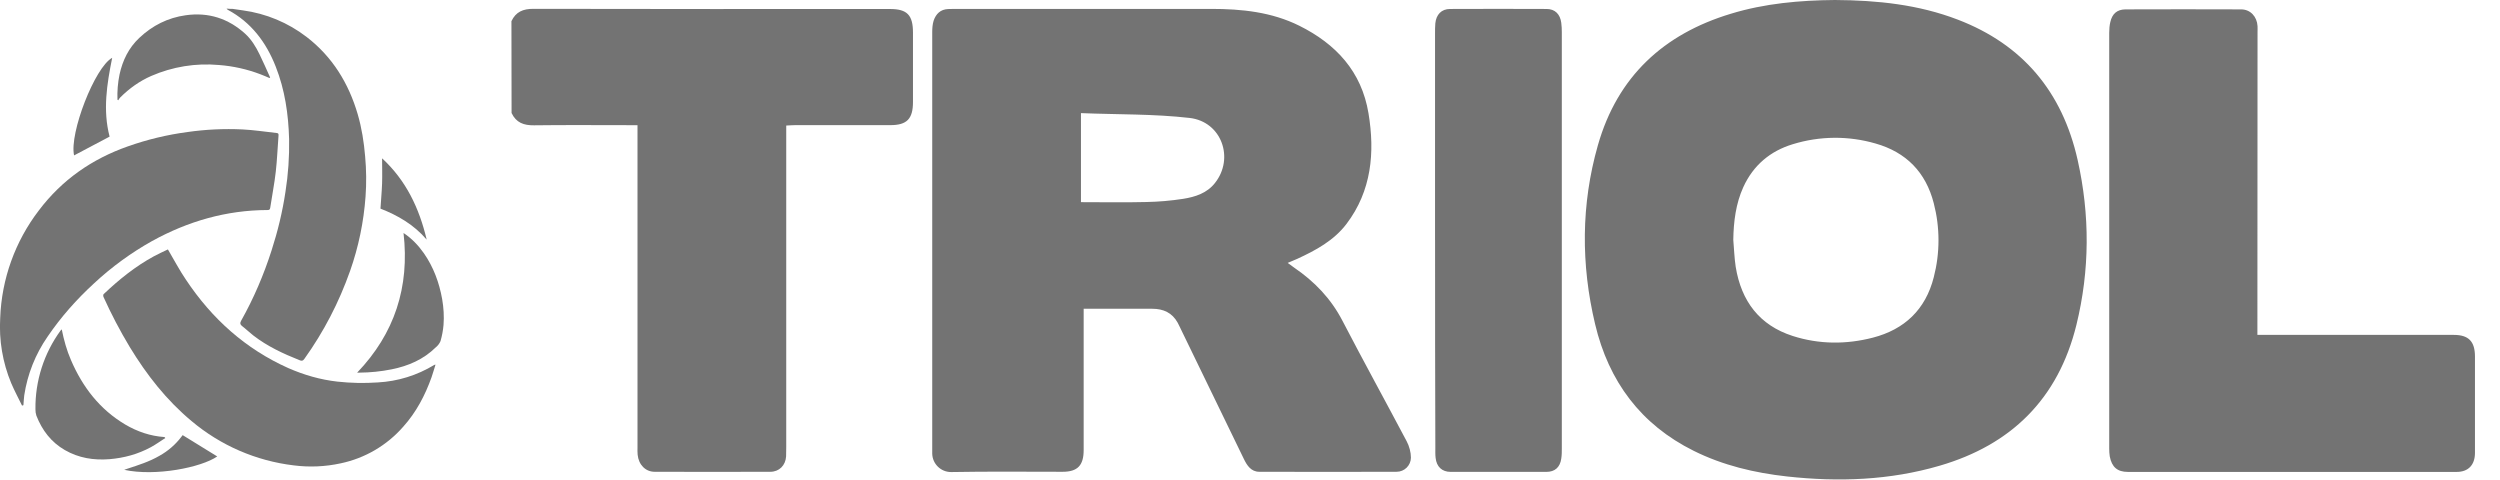
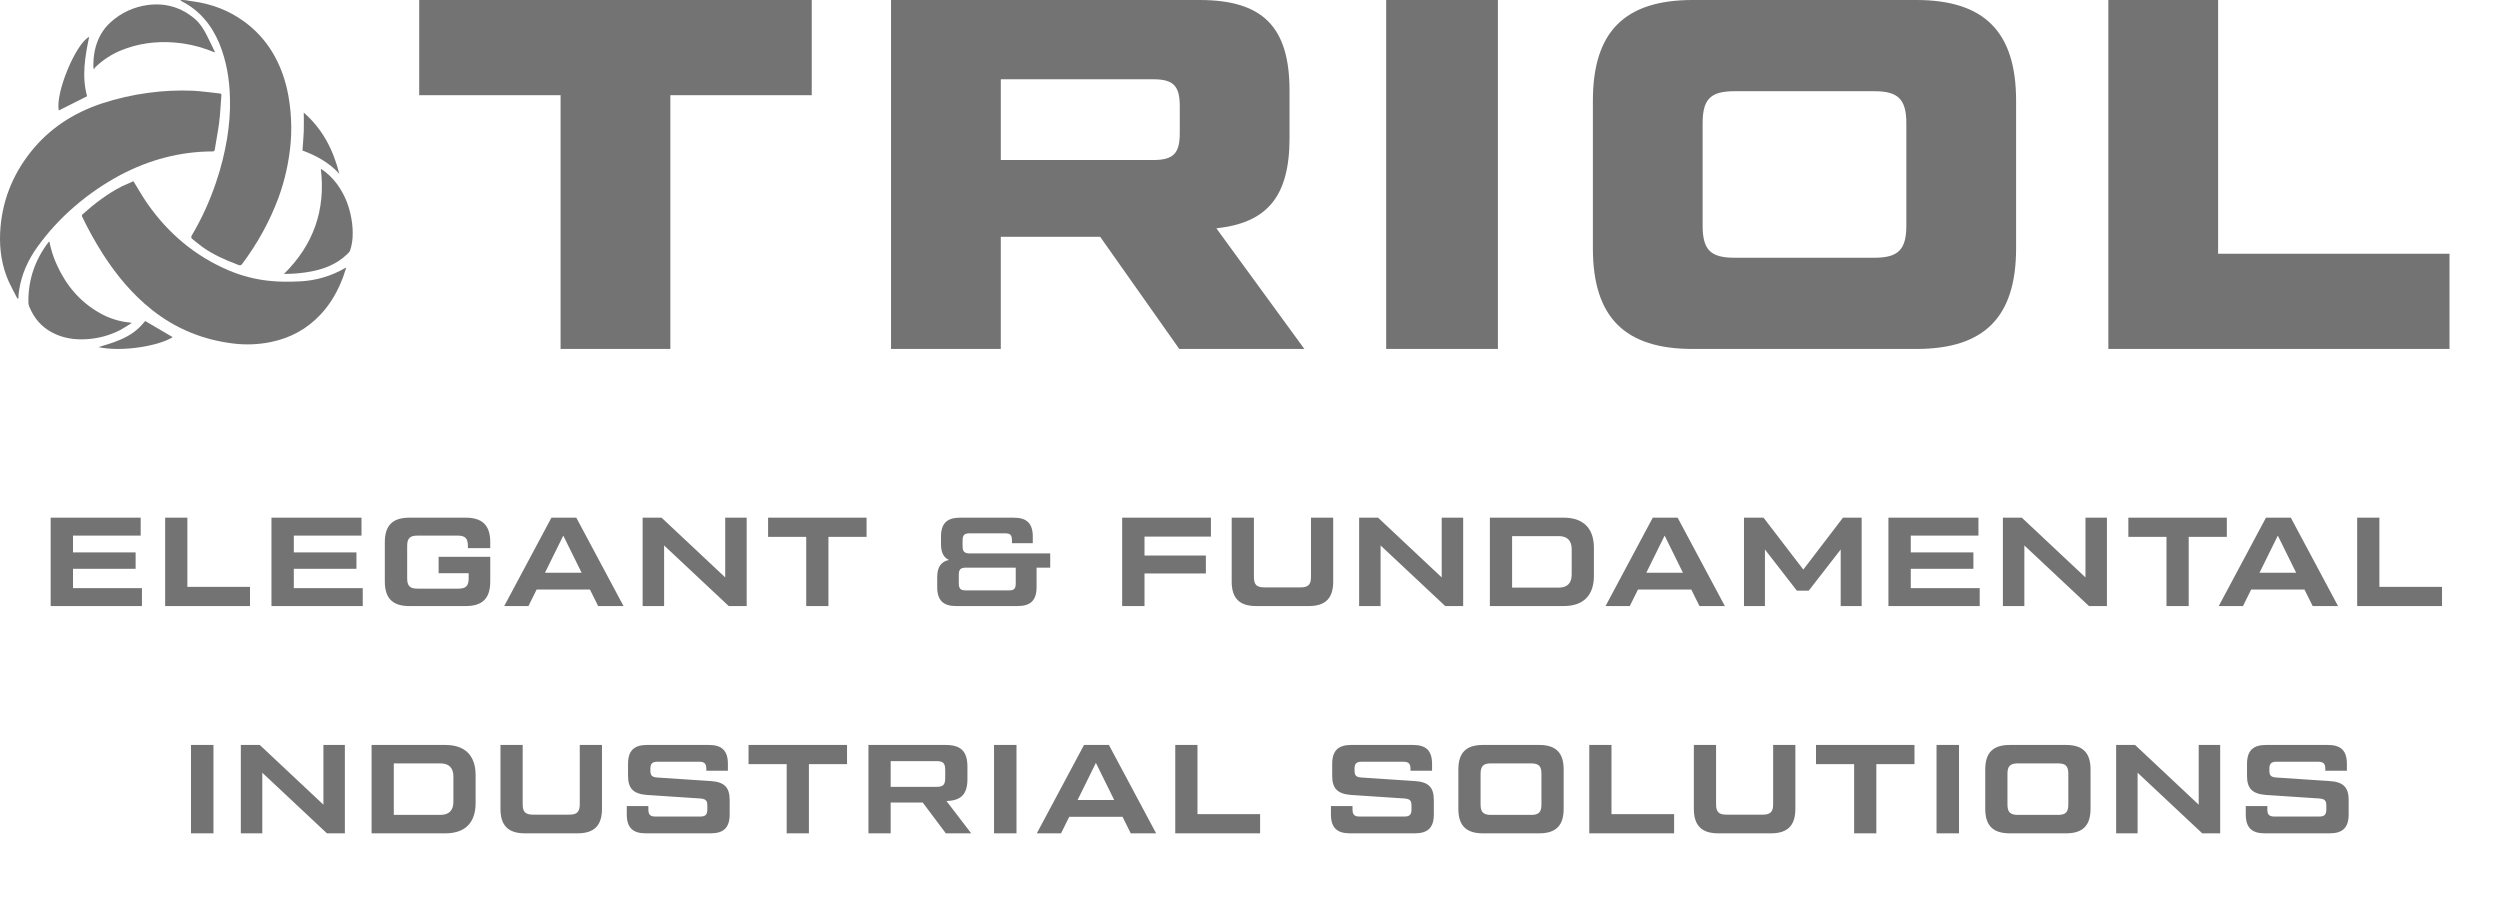
- <svg xmlns="http://www.w3.org/2000/svg" width="73" height="14" viewBox="0 0 73 14" fill="none">
-   <path d="M14.934.618c.13-.274.34-.36.637-.36 3.472.009 6.943.005 10.419.005.499 0 .669.177.669.69v2.023c0 .497-.178.678-.661.678h-2.775c-.083 0-.162.008-.265.012v9.383c0 .093 0 .186-.004.279-.016.262-.202.448-.46.448-1.128.004-2.256.004-3.38 0-.265 0-.467-.206-.495-.5-.008-.07-.004-.142-.004-.215V3.655h-.245c-.927 0-1.853-.008-2.775.004-.301.004-.523-.076-.657-.359-.004-.892-.004-1.789-.004-2.68zM53.58 0c1.244.008 2.44.133 3.587.573 1.888.723 3.052 2.1 3.5 4.098.36 1.607.356 3.218-.036 4.817-.535 2.172-1.916 3.504-3.99 4.11-1.461.428-2.953.48-4.458.315-.95-.105-1.872-.323-2.731-.751-1.536-.763-2.478-2.023-2.874-3.694-.416-1.744-.412-3.5.08-5.225.573-2.014 1.927-3.25 3.878-3.84C51.53.098 52.563.009 53.581 0zm-2.968 7.005c.023.262.031.525.07.783.163 1.01.698 1.712 1.667 2.023.769.246 1.56.25 2.34.048.918-.238 1.536-.815 1.777-1.764a4.294 4.294 0 000-2.16c-.233-.908-.807-1.49-1.698-1.744a4.217 4.217 0 00-2.419.02c-.653.198-1.151.61-1.444 1.252-.218.48-.285 1.005-.293 1.542zM37.6 7.676c.08.056.131.096.187.137.593.404 1.076.904 1.413 1.554.613 1.18 1.255 2.346 1.876 3.52.075.142.123.32.123.477a.418.418 0 01-.42.412 668.67 668.67 0 01-4.006 0c-.241 0-.36-.182-.455-.38-.598-1.235-1.2-2.47-1.797-3.702-.044-.089-.083-.177-.13-.266-.163-.299-.424-.412-.745-.412h-2.003v4.126c0 .448-.178.634-.614.634-1.084 0-2.169-.012-3.258.008a.55.55 0 01-.55-.537V.942c0-.113.008-.23.04-.335.067-.202.202-.335.427-.343.064-.004.127-.004.186-.004h7.494c.887 0 1.761.089 2.573.492 1.065.53 1.817 1.333 2.019 2.556.19 1.147.09 2.265-.642 3.23-.372.489-.898.771-1.44 1.021-.08.037-.163.07-.278.118zm-6.036-4.373v2.6c.645 0 1.278.012 1.908-.004a8.02 8.02 0 001.076-.093c.353-.056.697-.165.93-.464.57-.719.195-1.789-.74-1.898-1.045-.12-2.105-.097-3.174-.141zm34.352 6.476h5.736c.431 0 .617.19.617.634v2.81c0 .351-.193.557-.534.557h-9.6c-.308 0-.47-.141-.53-.452a1.513 1.513 0 01-.016-.234V.96c0-.105.008-.214.032-.315.055-.242.194-.367.44-.371 1.128-.004 2.252-.004 3.38 0 .27 0 .463.21.479.488.004.057 0 .113 0 .17 0 2.858-.004 5.72-.004 8.58v.266zM41.903 7.01V.984c0-.1 0-.197.008-.298.024-.259.178-.424.432-.424.938-.004 1.876-.004 2.818 0 .246 0 .396.153.428.404.012.092.016.185.016.274v12.153c0 .1 0 .197-.016.299-.036.254-.186.387-.436.387H42.36c-.254 0-.412-.15-.44-.408-.012-.097-.008-.197-.008-.299-.008-2.022-.008-4.04-.008-6.064zM6.79.259c.1.016.203.032.302.044a3.912 3.912 0 011.86.775c.752.578 1.227 1.349 1.493 2.257.118.404.182.816.217 1.232.036.391.04.783.012 1.17a8.317 8.317 0 01-.451 2.173c-.325.92-.768 1.776-1.334 2.567-.044.061-.075.07-.143.04-.475-.189-.938-.403-1.35-.722-.114-.089-.217-.19-.332-.278-.055-.045-.06-.085-.024-.15.368-.654.661-1.34.89-2.055.18-.557.318-1.126.405-1.708a8.826 8.826 0 00.107-1.542c-.02-.727-.123-1.441-.392-2.12C7.769 1.228 7.33.65 6.652.287 6.636.28 6.63.263 6.617.251c.063.008.118.008.174.008z" fill="#737373" />
-   <path d="M4.903 7.283c.178.303.337.606.527.885.76 1.142 1.741 2.022 2.988 2.58.46.201.935.339 1.433.395a6.64 6.64 0 001.18.024 3.525 3.525 0 001.65-.512c.009-.004.017-.004.036-.008-.04.129-.075.25-.115.367-.19.533-.45 1.026-.827 1.445a3.335 3.335 0 01-1.825 1.07 4.03 4.03 0 01-1.373.06 5.68 5.68 0 01-2.985-1.295c-.732-.61-1.31-1.349-1.805-2.164a14.177 14.177 0 01-.768-1.466c-.008-.02-.008-.064.008-.076.447-.424.922-.808 1.464-1.103.131-.072.278-.137.412-.202z" fill="#737373" />
-   <path d="M.643 11.842c-.107-.218-.221-.432-.316-.654a4.303 4.303 0 01-.321-1.906 5.487 5.487 0 011.128-3.137c.677-.896 1.552-1.502 2.597-1.87a8.609 8.609 0 011.746-.42 8.48 8.48 0 011.599-.076c.336.016.669.069 1.005.105.048.004.056.028.052.073-.028.35-.04.702-.08 1.053-.039.352-.11.703-.162 1.054-.008.06-.031.069-.083.069-1.2.004-2.316.327-3.365.904A8.793 8.793 0 002.75 8.27c-.51.468-.97.985-1.362 1.562a4.07 4.07 0 00-.68 1.712c-.012.093-.016.19-.024.287-.02.004-.028.008-.04.012z" fill="#737373" />
-   <path d="M4.827 12.79c-.139.09-.273.186-.42.267-.38.206-.783.315-1.21.351-.46.036-.896-.032-1.303-.266-.4-.23-.665-.578-.832-1.006a.57.57 0 01-.027-.185 3.82 3.82 0 01.736-2.302l.032-.032c.063.315.146.614.269.896.34.792.843 1.442 1.583 1.882.357.21.737.339 1.148.367.012.012.02.02.024.028zM3.43 2.912a3.072 3.072 0 01.06-.735c.09-.416.269-.78.577-1.07.384-.363.836-.59 1.358-.662.661-.093 1.24.093 1.734.54.182.166.309.376.416.594.11.222.21.457.313.683-.008.004-.012.012-.02.016-.087-.036-.174-.077-.266-.11a4.321 4.321 0 00-1.21-.27 4.046 4.046 0 00-1.976.32c-.34.149-.641.363-.907.63a.335.335 0 00-.055.08c-.008-.004-.016-.012-.024-.016zm8.353 3.891c.237.157.431.36.593.59.281.403.448.855.535 1.34.043.25.06.505.04.755a2.416 2.416 0 01-.088.472.463.463 0 01-.138.182c-.36.355-.804.545-1.287.642a4.946 4.946 0 01-.942.097h-.067c1.092-1.139 1.536-2.5 1.354-4.078zM3.2 3.989c-.352.185-.692.367-1.037.549-.142-.646.606-2.576 1.113-2.85-.155.766-.277 1.53-.076 2.3zm7.91 2.103c.015-.258.039-.496.047-.738.008-.239 0-.477 0-.731.697.642 1.085 1.453 1.302 2.374-.372-.436-.847-.71-1.35-.905zm-5.776 6.614c.344.214.677.416 1.009.622-.467.323-1.805.589-2.716.391a.863.863 0 01.091-.032c.321-.105.642-.206.935-.376a2.06 2.06 0 00.653-.569c.012-.016.028-.032.028-.036z" fill="#737373" />
+ <svg xmlns="http://www.w3.org/2000/svg" width="198" height="72" viewBox="0 0 198 72" fill="none">
+   <path d="M5.782 45.05h4.96v-1.3h-4.96v-1.33h5.36V41h-7.13v7h7.23v-1.42h-5.46v-1.53zM14.84 41h-1.76v7h6.72v-1.52h-4.96V41zm8.431 4.05h4.96v-1.3h-4.96v-1.33h5.36V41H21.5v7h7.23v-1.42h-5.46v-1.53zm7.207 1.01c0 1.33.62 1.94 1.94 1.94h4.47c1.32 0 1.94-.61 1.94-1.94V44.1h-4.09v1.3h2.38v.4c0 .6-.21.82-.82.82h-3.23c-.61 0-.82-.22-.82-.82v-2.56c0-.6.21-.82.82-.82h3.17c.61 0 .82.22.82.82v.17h1.77v-.47c0-1.33-.62-1.94-1.94-1.94h-4.47c-1.32 0-1.94.61-1.94 1.94v3.12zM49.383 48l-3.74-7h-1.97l-3.74 7h1.92l.65-1.31h4.22l.65 1.31h2.01zm-4.77-5.58l1.45 2.94h-2.9l1.45-2.94zm12.824 3.31L52.397 41h-1.5v7h1.7v-4.8l5.12 4.8h1.42v-7h-1.7v4.73zM60.832 41v1.52h3.02V48h1.76v-5.48h3.02V41h-7.8zm15.965 2.83c-.41 0-.56-.15-.56-.56v-.47c0-.43.15-.56.56-.56h2.79c.43 0 .56.13.56.56v.22h1.65v-.52c0-1.04-.47-1.5-1.5-1.5h-4.27c-1.03 0-1.5.46-1.5 1.5v.6c0 .65.21 1.06.63 1.25-.62.12-.93.57-.93 1.34v.81c0 1.04.47 1.5 1.5 1.5h4.87c1.03 0 1.5-.46 1.5-1.5v-1.54h1.08v-1.13h-6.38zm3.65 2.37c0 .43-.13.56-.56.56h-3.39c-.41 0-.56-.13-.56-.56v-.68c0-.43.15-.56.56-.56h3.95v1.24zM95.905 41h-7.03v7h1.77v-2.58h4.86V44h-4.86v-1.5h5.26V41zm7.745 7c1.32 0 1.94-.61 1.94-1.94V41h-1.76v4.7c0 .6-.22.82-.82.82h-2.88c-.61 0-.82-.22-.82-.82V41h-1.76v5.06c0 1.33.62 1.94 1.94 1.94h4.16zm10.533-2.27l-5.04-4.73h-1.5v7h1.7v-4.8l5.12 4.8h1.42v-7h-1.7v4.73zm9.655 2.27c1.56 0 2.4-.83 2.4-2.4v-2.2c0-1.57-.84-2.4-2.4-2.4h-5.84v7h5.84zm-4.08-5.54h3.68c.69 0 1.04.35 1.04 1.04v2c0 .69-.35 1.04-1.04 1.04h-3.68v-4.08zM136.609 48l-3.74-7h-1.97l-3.74 7h1.92l.65-1.31h4.22l.65 1.31h2.01zm-4.77-5.58l1.45 2.94h-2.9l1.45-2.94zm10.984 2.69l-3.15-4.11h-1.55v7h1.66v-4.48l2.53 3.26h.94l2.53-3.26V48h1.66v-7h-1.48l-3.14 4.11zm8.51-.06h4.96v-1.3h-4.96v-1.33h5.36V41h-7.13v7h7.23v-1.42h-5.46v-1.53zm13.836.68l-5.04-4.73h-1.5v7h1.7v-4.8l5.12 4.8h1.42v-7h-1.7v4.73zm3.396-4.73v1.52h3.02V48h1.76v-5.48h3.02V41h-7.8zm16.609 7l-3.74-7h-1.97l-3.74 7h1.92l.65-1.31h4.22l.65 1.31h2.01zm-4.77-5.58l1.45 2.94h-2.9l1.45-2.94zm8.044-1.42h-1.76v7h6.72v-1.52h-4.96V41zM15.126 66h1.78v-7h-1.78v7zm10.488-2.27L20.574 59h-1.5v7h1.7v-4.8l5.12 4.8h1.42v-7h-1.7v4.73zM35.269 66c1.56 0 2.4-.83 2.4-2.4v-2.2c0-1.57-.84-2.4-2.4-2.4h-5.84v7h5.84zm-4.08-5.54h3.68c.69 0 1.04.35 1.04 1.04v2c0 .69-.35 1.04-1.04 1.04h-3.68v-4.08zM45.737 66c1.32 0 1.94-.61 1.94-1.94V59h-1.76v4.7c0 .6-.22.82-.82.82h-2.88c-.61 0-.82-.22-.82-.82V59h-1.76v5.06c0 1.33.62 1.94 1.94 1.94h4.16zm3.903-1.5c0 1.04.47 1.5 1.5 1.5h5.15c1.03 0 1.5-.46 1.5-1.5v-1.14c0-1.03-.45-1.43-1.5-1.5l-4.22-.28c-.43-.03-.56-.15-.56-.56v-.13c0-.41.15-.56.56-.56h3.31c.41 0 .56.15.56.56v.15h1.71v-.54c0-1.04-.47-1.5-1.5-1.5h-4.91c-1.03 0-1.5.46-1.5 1.5v.96c0 1.01.45 1.42 1.5 1.5l4.22.28c.43.04.56.15.56.56v.31c0 .41-.15.56-.56.56h-3.55c-.41 0-.56-.15-.56-.56v-.27h-1.71v.66zm9.645-5.5v1.52h3.02V66h1.76v-5.48h3.02V59h-7.8zm15.676 4.44c1.16-.03 1.66-.54 1.66-1.74v-.96c0-1.24-.51-1.74-1.74-1.74h-6.1v7h1.76v-2.44h2.54L74.91 66h2.01l-1.96-2.56zm-.79-3.16c.53 0 .69.17.69.7v.64c0 .53-.16.7-.69.7h-3.63v-2.04h3.63zM78.727 66h1.78v-7h-1.78v7zm12.838 0l-3.74-7h-1.97l-3.74 7h1.92l.65-1.31h4.22l.65 1.31h2.01zm-4.77-5.58l1.45 2.94h-2.9l1.45-2.94zM94.84 59h-1.76v7h6.72v-1.52h-4.96V59zm10.57 5.5c0 1.04.47 1.5 1.5 1.5h5.15c1.03 0 1.5-.46 1.5-1.5v-1.14c0-1.03-.45-1.43-1.5-1.5l-4.22-.28c-.43-.03-.56-.15-.56-.56v-.13c0-.41.15-.56.56-.56h3.31c.41 0 .56.15.56.56v.15h1.71v-.54c0-1.04-.47-1.5-1.5-1.5h-4.91c-1.03 0-1.5.46-1.5 1.5v.96c0 1.01.45 1.42 1.5 1.5l4.22.28c.43.04.56.15.56.56v.31c0 .41-.15.56-.56.56h-3.55c-.41 0-.56-.15-.56-.56v-.27h-1.71v.66zm16.492 1.5c1.32 0 1.94-.61 1.94-1.94v-3.12c0-1.33-.62-1.94-1.94-1.94h-4.46c-1.32 0-1.94.61-1.94 1.94v3.12c0 1.33.62 1.94 1.94 1.94h4.46zm-3.82-1.46c-.6 0-.82-.22-.82-.82v-2.44c0-.6.22-.82.82-.82h3.18c.61 0 .82.22.82.82v2.44c0 .6-.21.82-.82.82h-3.18zM127.63 59h-1.76v7h6.72v-1.52h-4.96V59zm12.623 7c1.32 0 1.94-.61 1.94-1.94V59h-1.76v4.7c0 .6-.22.82-.82.82h-2.88c-.61 0-.82-.22-.82-.82V59h-1.76v5.06c0 1.33.62 1.94 1.94 1.94h4.16zm3.574-7v1.52h3.02V66h1.76v-5.48h3.02V59h-7.8zm9.546 7h1.78v-7h-1.78v7zm10.258 0c1.32 0 1.94-.61 1.94-1.94v-3.12c0-1.33-.62-1.94-1.94-1.94h-4.46c-1.32 0-1.94.61-1.94 1.94v3.12c0 1.33.62 1.94 1.94 1.94h4.46zm-3.82-1.46c-.6 0-.82-.22-.82-.82v-2.44c0-.6.22-.82.82-.82h3.18c.61 0 .82.22.82.82v2.44c0 .6-.21.82-.82.82h-3.18zm14.327-.81l-5.04-4.73h-1.5v7h1.7v-4.8l5.12 4.8h1.42v-7h-1.7v4.73zm3.726.77c0 1.04.47 1.5 1.5 1.5h5.15c1.03 0 1.5-.46 1.5-1.5v-1.14c0-1.03-.45-1.43-1.5-1.5l-4.22-.28c-.43-.03-.56-.15-.56-.56v-.13c0-.41.15-.56.56-.56h3.31c.41 0 .56.15.56.56v.15h1.71v-.54c0-1.04-.47-1.5-1.5-1.5h-4.91c-1.03 0-1.5.46-1.5 1.5v.96c0 1.01.45 1.42 1.5 1.5l4.22.28c.43.04.56.15.56.56v.31c0 .41-.15.56-.56.56h-3.55c-.41 0-.56-.15-.56-.56v-.27h-1.71v.66zM33.2 0v7.541h11.198v20.097h8.694V7.54H64.29V0H33.199zm63.136 18.083c4.033-.434 5.795-2.527 5.795-7.146V7.186c0-5.054-2.114-7.186-7.127-7.186H70.57v27.638h8.693v-8.884h7.87l6.266 8.884h9.907l-6.97-9.555zM91.324 6.278c1.605 0 2.114.513 2.114 2.132v2.132c0 1.619-.509 2.132-2.114 2.132h-12.06V6.278h12.06zm18.461 21.36h8.85V0h-8.85v27.638zm41.981 0c5.364 0 7.909-2.488 7.909-7.976V7.975c0-5.488-2.545-7.975-7.909-7.975h-17.7c-5.365 0-7.91 2.487-7.91 7.975v11.687c0 5.488 2.545 7.976 7.91 7.976h17.7zm-14.411-7.226c-1.879 0-2.506-.631-2.506-2.526V9.752c0-1.895.627-2.527 2.506-2.527h11.121c1.841 0 2.506.632 2.506 2.527v8.133c0 1.896-.665 2.527-2.506 2.527h-11.121zM175.674 0h-8.693v27.638H194v-7.542h-18.326V0zM14.647.01c.217.03.433.07.65.1 1.474.199 2.824.716 4.02 1.582 1.618 1.174 2.638 2.747 3.215 4.608.258.826.392 1.662.475 2.517.072.797.082 1.593.02 2.399a16.783 16.783 0 01-.969 4.439c-.7 1.88-1.66 3.622-2.875 5.244-.093.12-.155.14-.31.08-1.03-.388-2.03-.826-2.917-1.473-.247-.18-.474-.388-.71-.567-.125-.09-.125-.17-.052-.299a21.878 21.878 0 001.917-4.2c.392-1.144.68-2.299.876-3.483.165-1.045.258-2.09.227-3.145-.031-1.502-.268-2.955-.835-4.349C16.77 2 15.822.826 14.359.08a.272.272 0 01-.072-.08c.123.01.237.01.36.01z" fill="#737373" />
+   <path d="M10.566 14.35c.381.618.731 1.235 1.133 1.812 1.64 2.329 3.752 4.13 6.443 5.264.99.418 2.02.687 3.092.807.845.1 1.69.09 2.546.05a7.798 7.798 0 003.556-1.056c.01-.01.03-.01.082-.02-.082.26-.165.508-.247.747-.412 1.085-.969 2.09-1.783 2.956-1.072 1.144-2.381 1.86-3.938 2.18a9.27 9.27 0 01-2.958.119c-2.402-.29-4.556-1.165-6.432-2.648-1.577-1.244-2.824-2.756-3.896-4.418a28.382 28.382 0 01-1.66-2.986c-.02-.04-.02-.13.01-.16.96-.865 1.99-1.651 3.155-2.248.299-.14.608-.269.897-.398z" fill="#737373" />
+   <path d="M1.382 23.656c-.227-.448-.474-.886-.68-1.333-.557-1.244-.753-2.548-.691-3.892.113-2.378.928-4.518 2.433-6.409 1.453-1.83 3.35-3.065 5.596-3.821a20.356 20.356 0 013.763-.856 20.021 20.021 0 013.453-.16c.721.04 1.443.14 2.164.22.103.01.124.06.113.149-.061.716-.082 1.433-.175 2.15-.093.716-.237 1.433-.35 2.15-.02.119-.072.139-.186.139-2.587.01-4.999.666-7.256 1.85a19.804 19.804 0 00-3.66 2.508 18.283 18.283 0 00-2.937 3.195c-.763 1.055-1.278 2.22-1.463 3.493-.031.19-.042.388-.052.587a.512.512 0 00-.072.03z" fill="#737373" />
+   <path d="M10.411 25.597c-.299.18-.587.378-.897.547a6.78 6.78 0 01-2.607.717c-.99.07-1.928-.07-2.804-.538-.866-.467-1.433-1.174-1.793-2.06a.943.943 0 01-.062-.378c-.01-1.741.525-3.304 1.587-4.697.01-.02.041-.03.072-.06.134.647.32 1.254.588 1.831.732 1.622 1.824 2.946 3.422 3.842a5.958 5.958 0 002.484.756c-.01.01 0 .02.01.04zM7.401 5.424c-.02-.507.01-1.005.124-1.493.196-.845.588-1.592 1.247-2.179A5.389 5.389 0 0111.7.398c1.422-.189 2.67.19 3.741 1.105.392.339.66.766.897 1.214.237.458.453.926.68 1.394-.01.01-.03.02-.041.03-.186-.07-.381-.15-.567-.22a10.132 10.132 0 00-2.618-.557c-1.474-.11-2.896.08-4.257.647a6.478 6.478 0 00-1.958 1.284c-.052.05-.083.11-.124.169-.02-.02-.041-.03-.052-.04zm18.007 7.942c.505.318.928.726 1.278 1.204.608.826.97 1.741 1.144 2.736.093.508.124 1.025.093 1.543a4.44 4.44 0 01-.185.965c-.042.14-.176.26-.3.369-.772.726-1.73 1.114-2.772 1.313-.67.13-1.35.19-2.03.2h-.145c2.36-2.33 3.309-5.096 2.917-8.33zM6.896 7.623C6.133 8 5.402 8.379 4.66 8.747c-.298-1.323 1.31-5.264 2.402-5.831-.33 1.572-.598 3.134-.165 4.707zm17.059 4.299c.04-.527.082-1.015.103-1.512.02-.488 0-.976 0-1.493 1.505 1.314 2.34 2.966 2.814 4.847-.804-.886-1.825-1.443-2.917-1.841zM11.504 25.427c.742.438 1.463.856 2.174 1.274-1.01.657-3.896 1.204-5.865.796.093-.03.145-.05.196-.07.69-.208 1.381-.417 2.02-.766a4.349 4.349 0 001.402-1.164c.031-.04.073-.07.073-.07z" fill="#737373" />
</svg>
